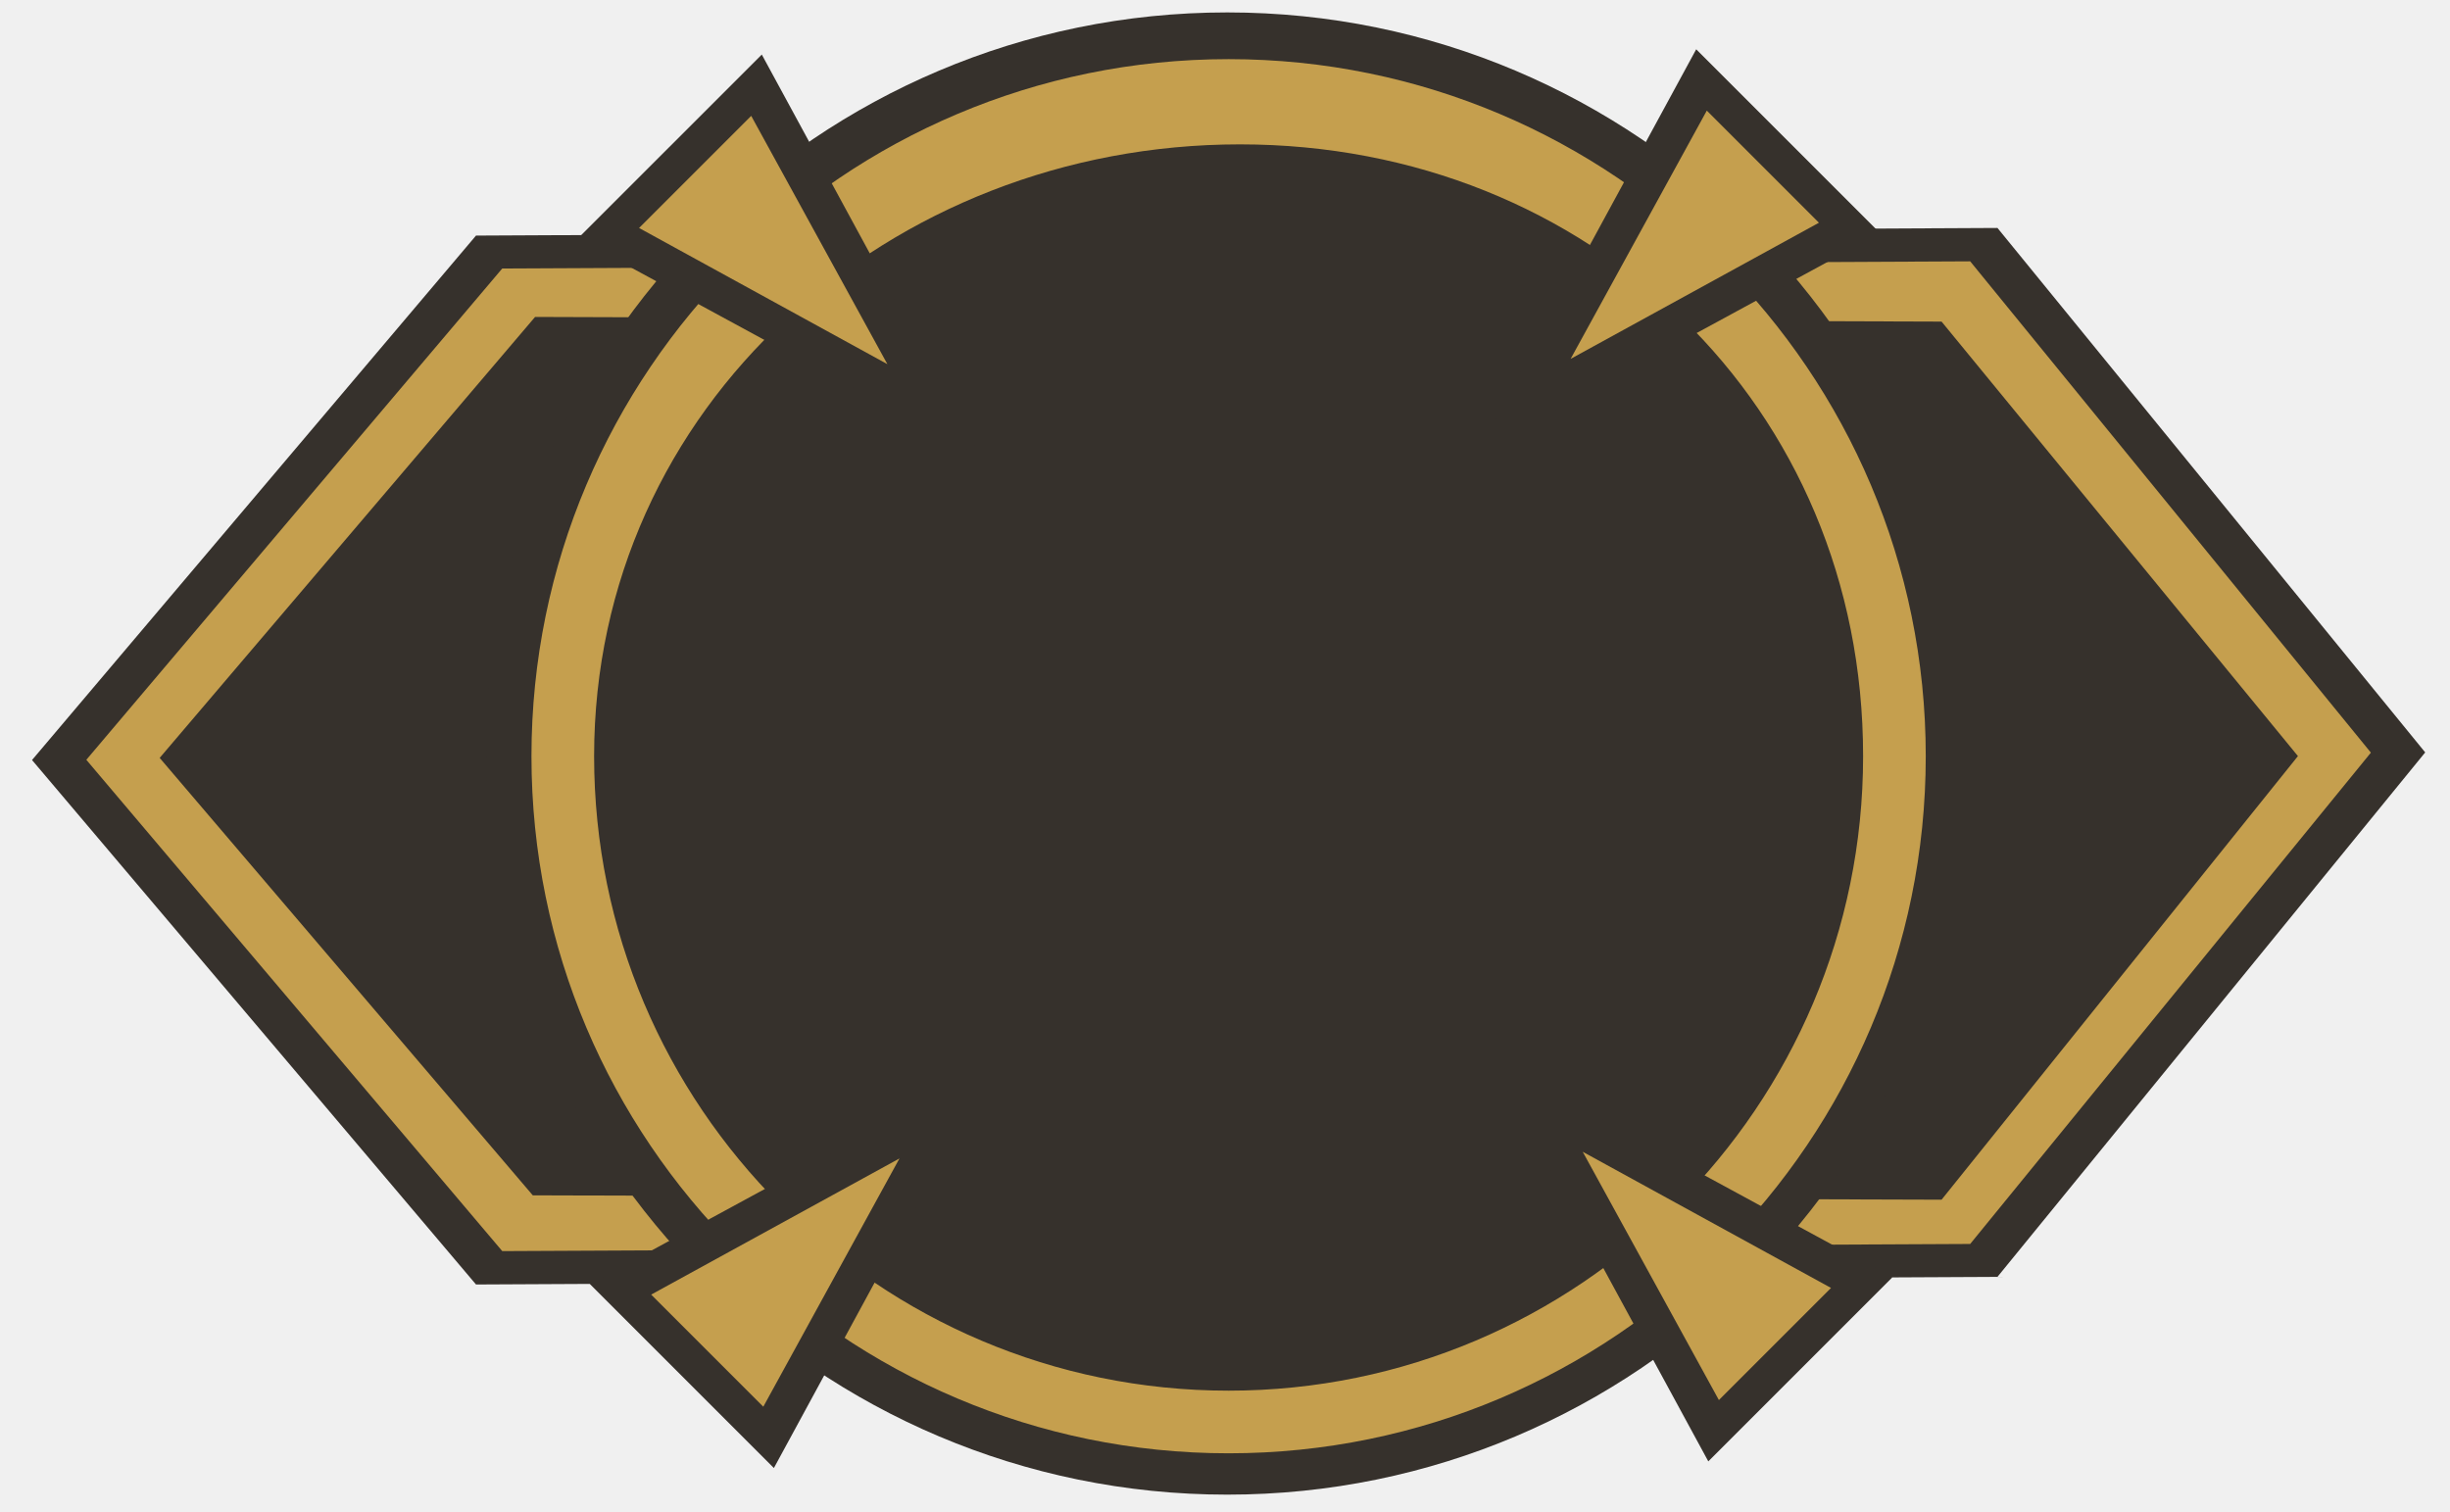
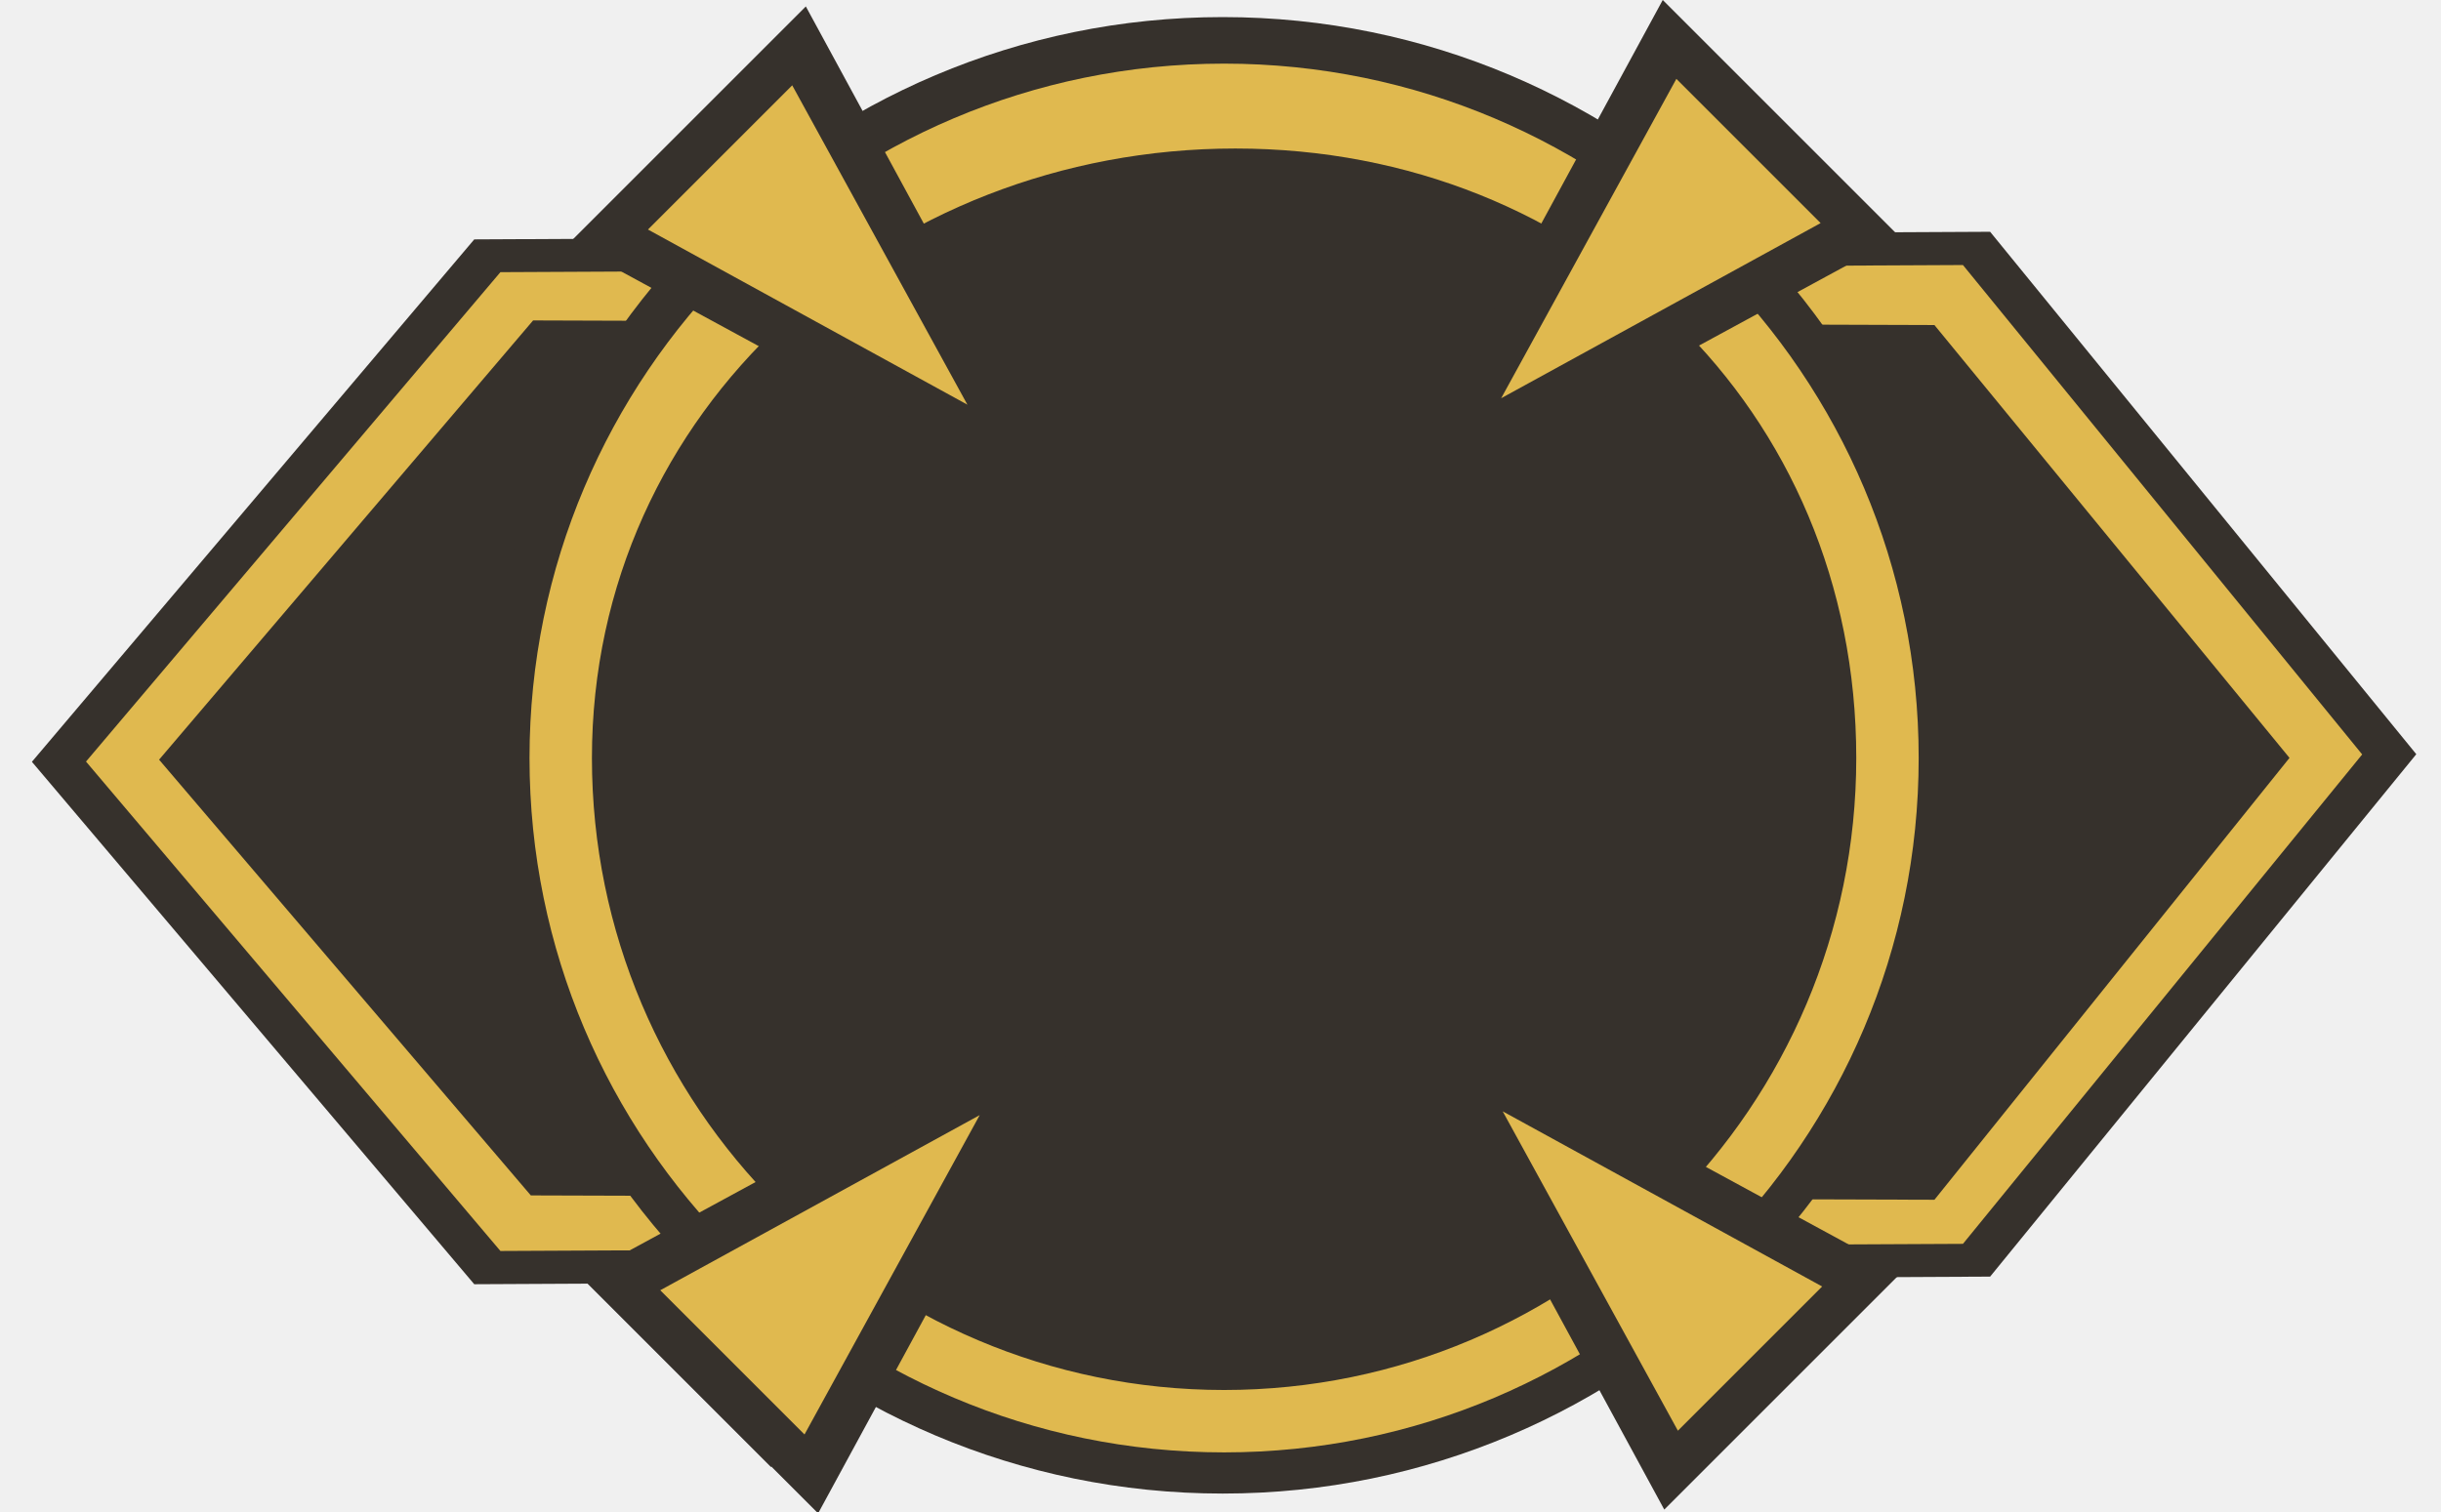
- <svg xmlns="http://www.w3.org/2000/svg" viewBox="0 0 415 256" width="415" height="256">
+ <svg xmlns="http://www.w3.org/2000/svg" viewBox="0 0 415 257" width="415" height="257">
  <defs />
-   <g>
+   <g transform="matrix(1,0,0,1,0,0.8014193)">
    <rect fill="#ffffff" fill-opacity="0" x="0" y="0" width="415" height="256" />
    <g>
      <g>
        <g transform="matrix(0.9154436,0,0,0.9154436,-6.162907,10.96421)">
          <path d="M12.658,128.668 C12.658,128.668 94.808,31.619 94.808,31.619 L376.331,30.206 C376.331,30.206 455.475,127.256 455.475,127.256 C455.475,127.256 376.331,224.305 376.331,224.305 L94.808,225.718 C94.808,225.718 12.658,128.668 12.658,128.668 Z" fill="#36312c" />
        </g>
        <g transform="matrix(0.9154436,0,0,0.9154436,-6.162907,10.96421)">
-           <path d="M22.706,128.624 C22.706,128.624 99.666,37.706 99.666,37.706 L371.283,36.383 C371.283,36.383 445.426,127.3 445.426,127.3 C445.426,127.3 371.283,218.218 371.283,218.218 L99.666,219.541 C99.666,219.541 22.706,128.624 22.706,128.624 Z" fill="#c59f4e" />
+           <path d="M22.706,128.624 C22.706,128.624 99.666,37.706 99.666,37.706 L371.283,36.383 C371.283,36.383 445.426,127.3 445.426,127.3 C445.426,127.3 371.283,218.218 371.283,218.218 L99.666,219.541 C99.666,219.541 22.706,128.624 22.706,128.624 Z" fill="#e0b94f" />
        </g>
        <g transform="matrix(0.9154436,0,0,0.9154436,-6.162907,10.96421)">
          <path d="M36.277,128.273 C36.277,128.273 105.739,46.673 105.739,46.673 L365.989,47.536 C365.989,47.536 431.929,127.94 431.929,127.94 C431.929,127.94 365.989,210.027 365.989,210.027 C365.989,210.027 105.314,209.22 105.314,209.22 C105.314,209.22 36.277,128.273 36.277,128.273 Z" fill="#36312c" />
        </g>
      </g>
      <g>
        <path d="M207.885,2.104 C277.16,2.104 333.431,58.375 333.431,127.65 C333.431,196.925 277.16,253.197 207.885,253.197 C138.61,253.197 82.338,196.925 82.338,127.65 C82.338,58.375 138.61,2.104 207.885,2.104 Z" fill="#36312c" />
      </g>
      <g>
-         <path d="M208.111,10.019 C273.27,10.019 326.199,62.947 326.199,128.106 C326.199,193.265 273.27,246.194 208.111,246.194 C142.953,246.194 90.024,193.265 90.024,128.106 C90.024,62.947 142.953,10.019 208.111,10.019 ZM100.635,128.106 C100.635,187.41 148.808,235.583 208.111,235.583 C267.415,235.583 315.588,187.41 315.588,128.106 C315.588,68.802 269.336,24.455 210.032,24.455 C150.728,24.455 100.635,68.802 100.635,128.106 Z" fill="#c59f4e" />
+         <path d="M208.111,10.019 C273.27,10.019 326.199,62.947 326.199,128.106 C326.199,193.265 273.27,246.194 208.111,246.194 C142.953,246.194 90.024,193.265 90.024,128.106 C90.024,62.947 142.953,10.019 208.111,10.019 ZM100.635,128.106 C100.635,187.41 148.808,235.583 208.111,235.583 C267.415,235.583 315.588,187.41 315.588,128.106 C315.588,68.802 269.336,24.455 210.032,24.455 C150.728,24.455 100.635,68.802 100.635,128.106 Z" fill="#e0b94f" />
      </g>
      <g>
        <g>
          <g transform="matrix(-0.7071068,0.7071068,-0.7071068,-0.7071068,188.6718,42.66342)">
            <polyline points="10000000,10000000 -10000000,10000000 -10000000,-10000000 10000000,-10000000" fill="#000000" fill-opacity="0" />
          </g>
          <g transform="matrix(-0.7071068,0.7071068,-0.7071068,-0.7071068,188.6718,42.66342)">
            <path d="M40.578,-8.654 L62.621,65.801 L18.534,65.801 L40.578,-8.654 Z" fill="#36312c" />
          </g>
          <g transform="matrix(-0.7071068,0.7071068,-0.7071068,-0.7071068,188.6718,42.66342)">
-             <path d="M40.578,13.672 L54.008,59.723 L27.148,59.723 L40.578,13.672 Z" fill="#c59f4e" />
+             <path d="M40.578,13.672 L54.008,59.723 L27.148,59.723 L40.578,13.672 Z" fill="#e0b94f" />
          </g>
        </g>
        <g>
          <g transform="matrix(-0.7071068,-0.7071068,0.7071068,-0.7071068,285.0691,99.15779)">
            <polyline points="10000000,10000000 -10000000,10000000 -10000000,-10000000 10000000,-10000000" fill="#000000" fill-opacity="0" />
          </g>
          <g transform="matrix(-0.7071068,-0.7071068,0.7071068,-0.7071068,285.0691,99.15779)">
            <path d="M40.578,-8.654 L62.621,65.801 L18.534,65.801 L40.578,-8.654 Z" fill="#36312c" />
          </g>
          <g transform="matrix(-0.7071068,-0.7071068,0.7071068,-0.7071068,285.0691,99.15779)">
-             <path d="M40.578,13.672 L54.008,59.723 L27.148,59.723 L40.578,13.672 Z" fill="#c59f4e" />
+             <path d="M40.578,13.672 L54.008,59.723 L27.148,59.723 L40.578,13.672 Z" fill="#e0b94f" />
          </g>
        </g>
        <g>
          <g transform="matrix(0.7071068,-0.7071068,0.7071068,0.7071068,229.7323,214.1403)">
            <polyline points="10000000,10000000 -10000000,10000000 -10000000,-10000000 10000000,-10000000" fill="#000000" fill-opacity="0" />
          </g>
          <g transform="matrix(0.7071068,-0.7071068,0.7071068,0.7071068,229.7323,214.1403)">
            <path d="M40.578,-8.654 L62.621,65.801 L18.534,65.801 L40.578,-8.654 Z" fill="#36312c" />
          </g>
          <g transform="matrix(0.7071068,-0.7071068,0.7071068,0.7071068,229.7323,214.1403)">
-             <path d="M40.578,13.672 L54.008,59.723 L27.148,59.723 L40.578,13.672 Z" fill="#c59f4e" />
+             <path d="M40.578,13.672 L54.008,59.723 L27.148,59.723 L40.578,13.672 Z" fill="#e0b94f" />
          </g>
        </g>
        <g>
          <g transform="matrix(0.7071068,0.7071068,-0.7071068,0.7071068,133.335,157.8822)">
            <polyline points="10000000,10000000 -10000000,10000000 -10000000,-10000000 10000000,-10000000" fill="#000000" fill-opacity="0" />
          </g>
          <g transform="matrix(0.7071068,0.7071068,-0.7071068,0.7071068,133.335,157.8822)">
            <path d="M40.578,-8.654 L62.621,65.801 L18.534,65.801 L40.578,-8.654 Z" fill="#36312c" />
          </g>
          <g transform="matrix(0.7071068,0.7071068,-0.7071068,0.7071068,133.335,157.8822)">
-             <path d="M40.578,13.672 L54.008,59.723 L27.148,59.723 L40.578,13.672 Z" fill="#c59f4e" />
+             <path d="M40.578,13.672 L54.008,59.723 L27.148,59.723 L40.578,13.672 Z" fill="#e0b94f" />
+           </g>
+         </g>
+       </g>
+       <g>
+         <g>
+           <g transform="matrix(-0.9130616,0.9130616,-0.9130616,-0.9130616,214.004,43.45076)">
+             <polyline points="10000000,10000000 -10000000,10000000 -10000000,-10000000 10000000,-10000000" fill="#000000" fill-opacity="0" />
+           </g>
+           <g transform="matrix(-0.9130616,0.9130616,-0.9130616,-0.9130616,214.004,43.45076)">
+             <path d="M40.578,-8.654 L62.621,65.801 L18.534,65.801 L40.578,-8.654 Z" fill="#36312c" />
+           </g>
+           <g transform="matrix(-0.9130616,0.9130616,-0.9130616,-0.9130616,214.004,43.45076)">
+             <path d="M40.578,13.672 L54.008,59.723 L27.148,59.723 L40.578,13.672 Z" fill="#e0b94f" />
+           </g>
+         </g>
+         <g>
+           <g transform="matrix(-0.9130616,-0.9130616,0.9130616,-0.9130616,279.7834,116.456)">
+             <polyline points="10000000,10000000 -10000000,10000000 -10000000,-10000000 10000000,-10000000" fill="#000000" fill-opacity="0" />
+           </g>
+           <g transform="matrix(-0.9130616,-0.9130616,0.9130616,-0.9130616,279.7834,116.456)">
+             <path d="M40.578,-8.654 L62.621,65.801 L18.534,65.801 L40.578,-8.654 Z" fill="#36312c" />
+           </g>
+           <g transform="matrix(-0.9130616,-0.9130616,0.9130616,-0.9130616,279.7834,116.456)">
+             <path d="M40.578,13.672 L54.008,59.723 L27.148,59.723 L40.578,13.672 Z" fill="#e0b94f" />
+           </g>
+         </g>
+         <g>
+           <g transform="matrix(0.9130616,0.9130616,-0.9130616,0.9130616,141.9952,139.3031)">
+             <polyline points="10000000,10000000 -10000000,10000000 -10000000,-10000000 10000000,-10000000" fill="#000000" fill-opacity="0" />
+           </g>
+           <g transform="matrix(0.9130616,0.9130616,-0.9130616,0.9130616,141.9952,139.3031)">
+             <path d="M40.578,-8.654 L62.621,65.801 L18.534,65.801 L40.578,-8.654 Z" fill="#36312c" />
+           </g>
+           <g transform="matrix(0.9130616,0.9130616,-0.9130616,0.9130616,141.9952,139.3031)">
+             <path d="M40.578,13.672 L54.008,59.723 L27.148,59.723 L40.578,13.672 Z" fill="#e0b94f" />
+           </g>
+         </g>
+         <g>
+           <g transform="matrix(0.9130616,-0.9130616,0.9130616,0.9130616,205.9435,212.7628)">
+             <polyline points="10000000,10000000 -10000000,10000000 -10000000,-10000000 10000000,-10000000" fill="#000000" fill-opacity="0" />
+           </g>
+           <g transform="matrix(0.9130616,-0.9130616,0.9130616,0.9130616,205.9435,212.7628)">
+             <path d="M40.578,-8.654 L62.621,65.801 L18.534,65.801 L40.578,-8.654 Z" fill="#36312c" />
+           </g>
+           <g transform="matrix(0.9130616,-0.9130616,0.9130616,0.9130616,205.9435,212.7628)">
+             <path d="M40.578,13.672 L54.008,59.723 L27.148,59.723 L40.578,13.672 Z" fill="#e0b94f" />
          </g>
        </g>
      </g>
    </g>
  </g>
</svg>
